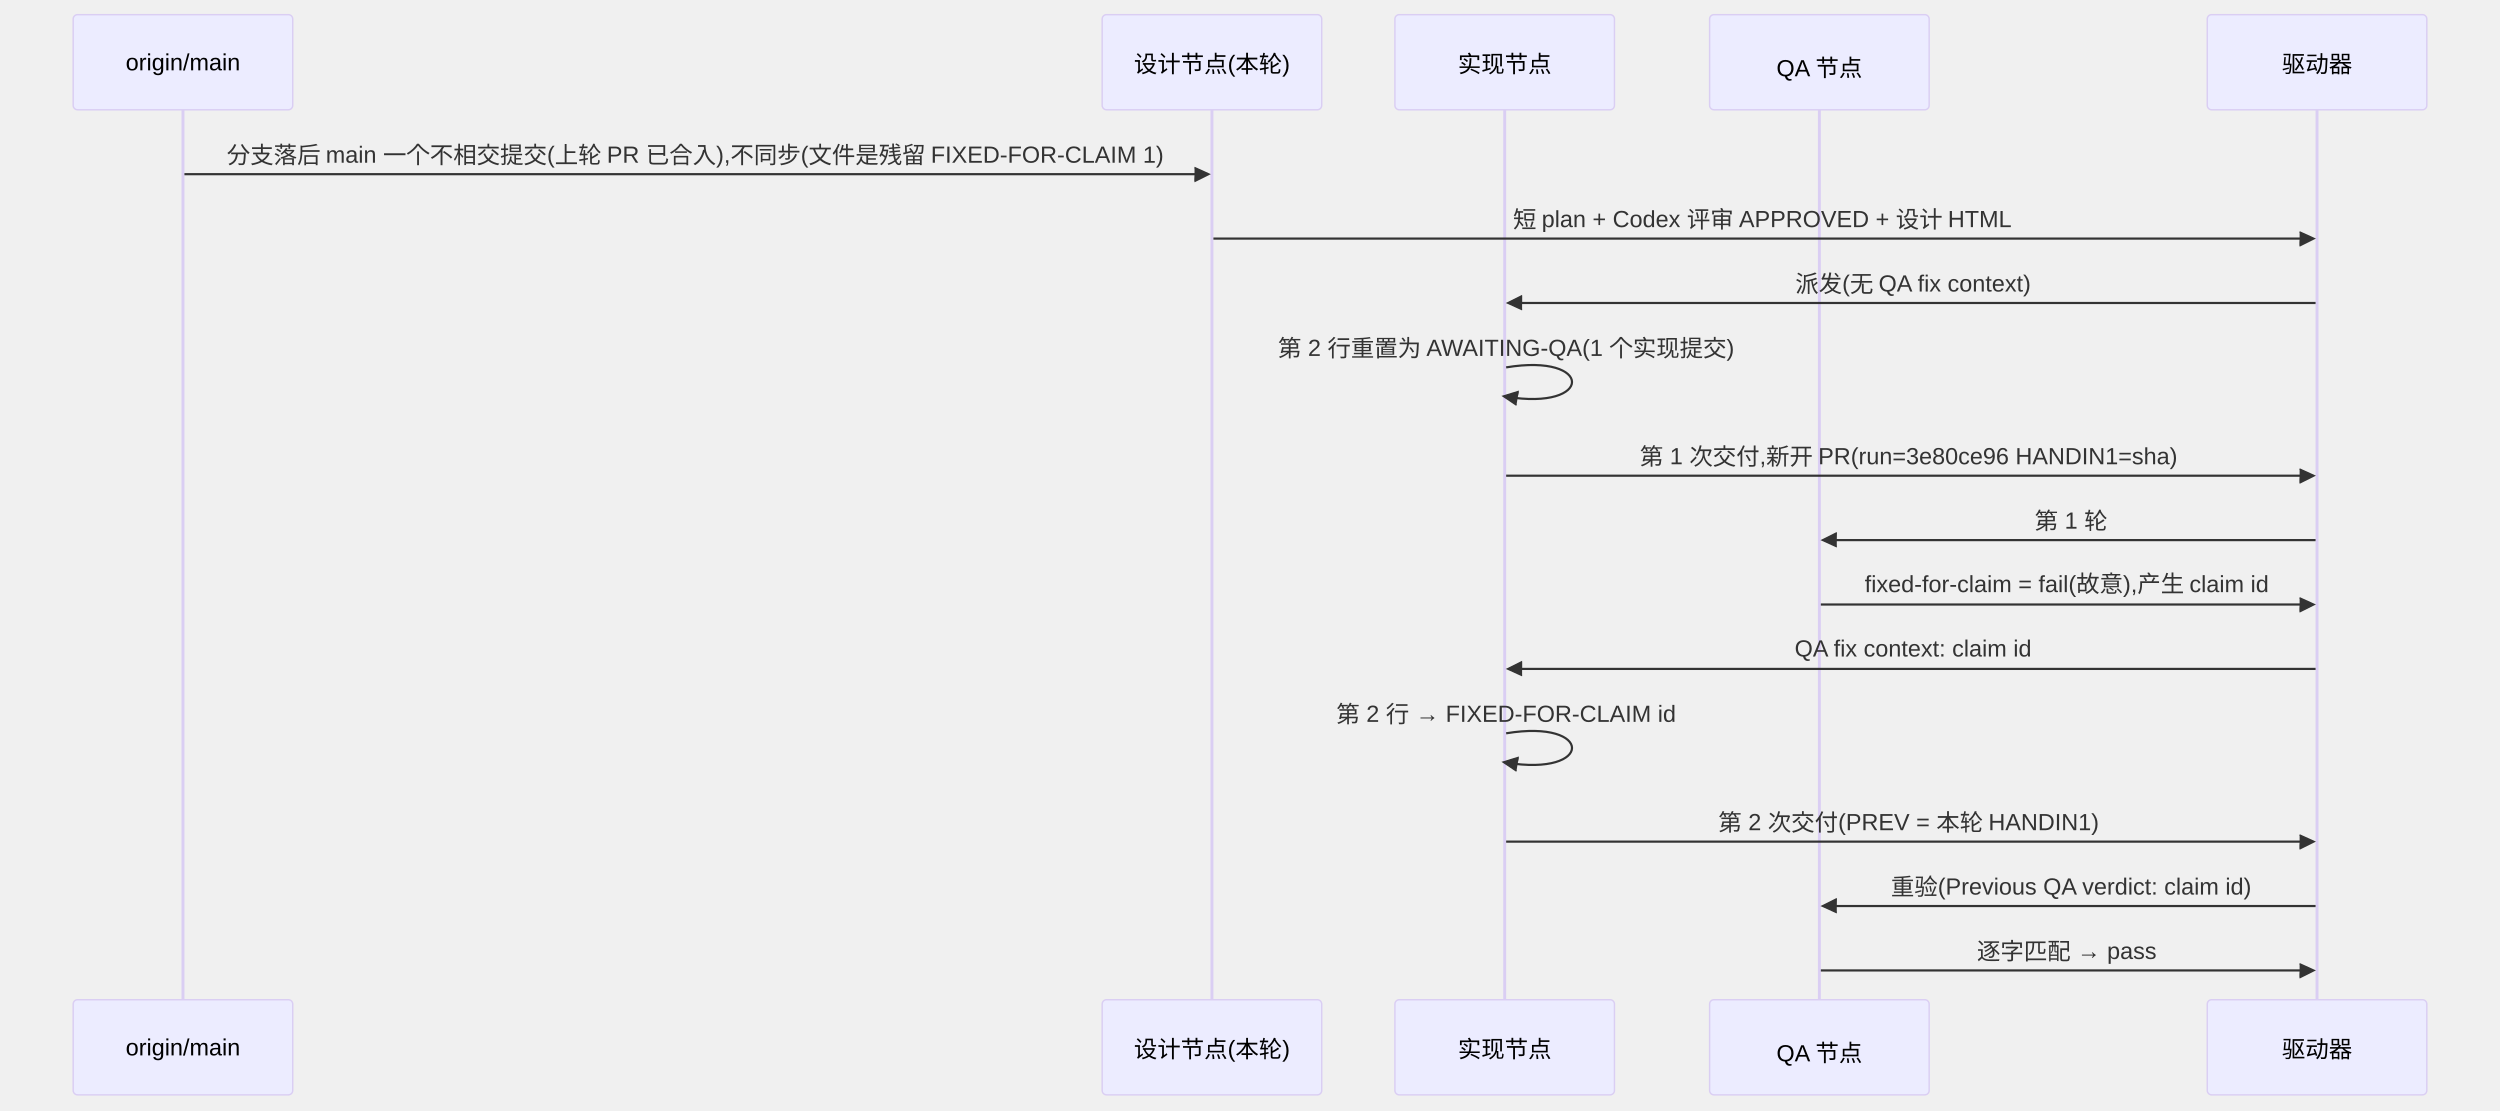
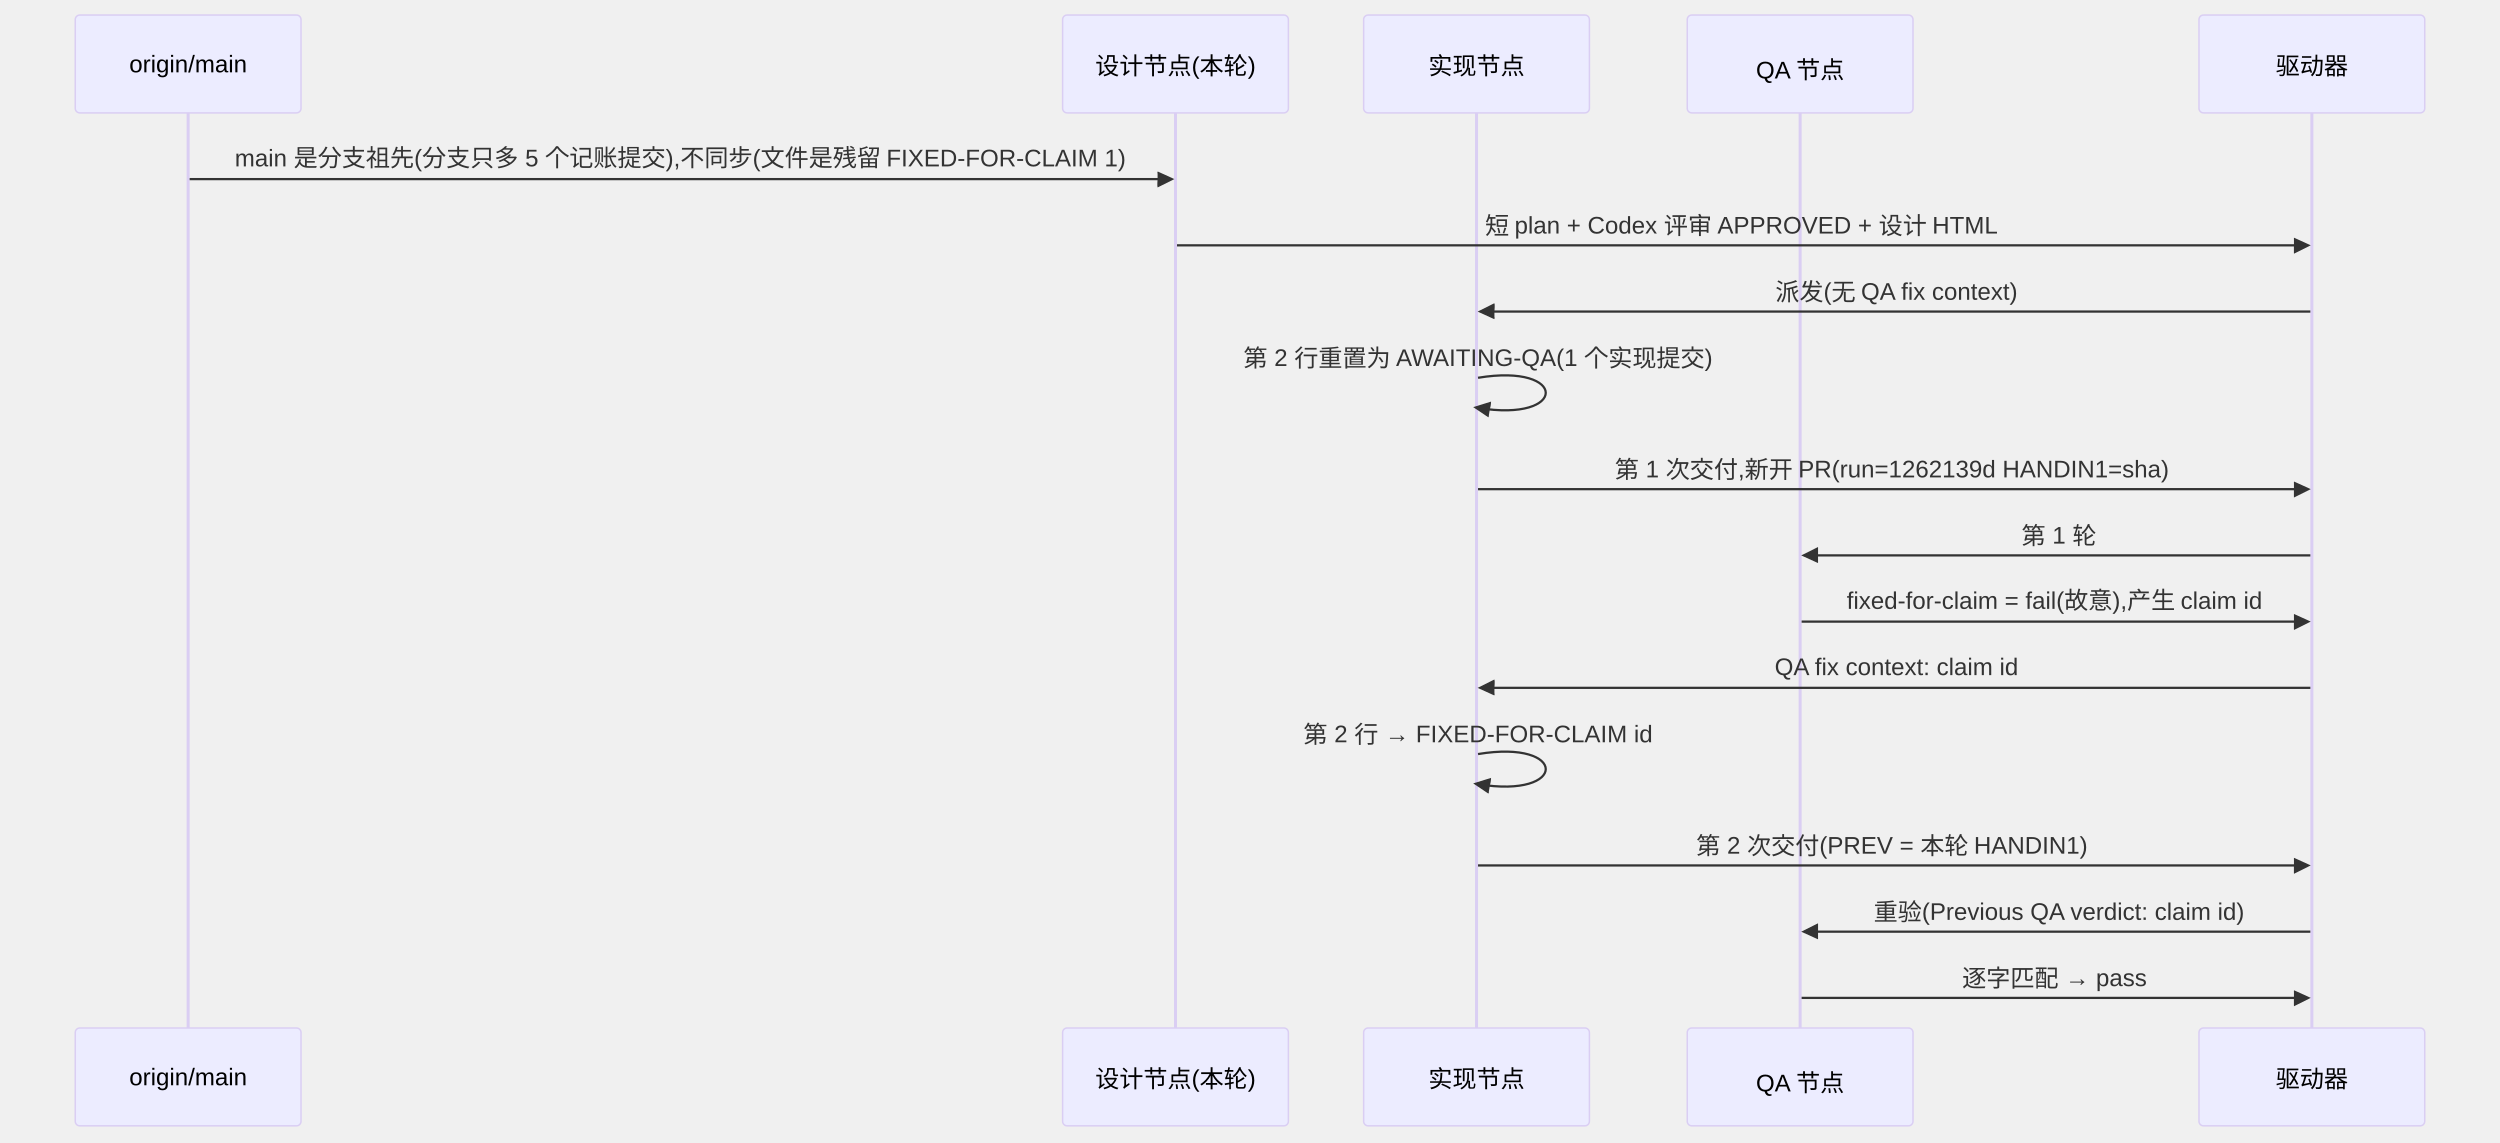
- <svg xmlns="http://www.w3.org/2000/svg" id="FLY-3150-d1" width="100%" style="max-width: 1708px; background-color: white;" viewBox="-50 -10 1708 759" role="graphics-document document" aria-roledescription="sequence">
+ <svg xmlns="http://www.w3.org/2000/svg" id="FLY-3150-d1" width="100%" style="max-width: 1661px; background-color: white;" viewBox="-50 -10 1661 759" role="graphics-document document" aria-roledescription="sequence">
  <g>
-     <rect x="1458" y="673" fill="#eaeaea" stroke="#666" width="150" height="65" name="D" rx="3" ry="3" class="actor actor-bottom" />
-     <text x="1533" y="705.5" dominant-baseline="central" alignment-baseline="central" class="actor actor-box" style="text-anchor: middle; font-size: 16px; font-weight: 400;">
-       <tspan x="1533" dy="0">驱动器</tspan>
+     <rect x="1411" y="673" fill="#eaeaea" stroke="#666" width="150" height="65" name="D" rx="3" ry="3" class="actor actor-bottom" />
+     <text x="1486" y="705.5" dominant-baseline="central" alignment-baseline="central" class="actor actor-box" style="text-anchor: middle; font-size: 16px; font-weight: 400;">
+       <tspan x="1486" dy="0">驱动器</tspan>
    </text>
  </g>
  <g>
-     <rect x="1118" y="673" fill="#eaeaea" stroke="#666" width="150" height="65" name="Q" rx="3" ry="3" class="actor actor-bottom" />
-     <text x="1193" y="705.5" dominant-baseline="central" alignment-baseline="central" class="actor actor-box" style="text-anchor: middle; font-size: 16px; font-weight: 400;">
-       <tspan x="1193" dy="0">QA 节点</tspan>
+     <rect x="1071" y="673" fill="#eaeaea" stroke="#666" width="150" height="65" name="Q" rx="3" ry="3" class="actor actor-bottom" />
+     <text x="1146" y="705.5" dominant-baseline="central" alignment-baseline="central" class="actor actor-box" style="text-anchor: middle; font-size: 16px; font-weight: 400;">
+       <tspan x="1146" dy="0">QA 节点</tspan>
    </text>
  </g>
  <g>
-     <rect x="903" y="673" fill="#eaeaea" stroke="#666" width="150" height="65" name="I" rx="3" ry="3" class="actor actor-bottom" />
-     <text x="978" y="705.5" dominant-baseline="central" alignment-baseline="central" class="actor actor-box" style="text-anchor: middle; font-size: 16px; font-weight: 400;">
-       <tspan x="978" dy="0">实现节点</tspan>
+     <rect x="856" y="673" fill="#eaeaea" stroke="#666" width="150" height="65" name="I" rx="3" ry="3" class="actor actor-bottom" />
+     <text x="931" y="705.5" dominant-baseline="central" alignment-baseline="central" class="actor actor-box" style="text-anchor: middle; font-size: 16px; font-weight: 400;">
+       <tspan x="931" dy="0">实现节点</tspan>
    </text>
  </g>
  <g>
-     <rect x="703" y="673" fill="#eaeaea" stroke="#666" width="150" height="65" name="S" rx="3" ry="3" class="actor actor-bottom" />
-     <text x="778" y="705.5" dominant-baseline="central" alignment-baseline="central" class="actor actor-box" style="text-anchor: middle; font-size: 16px; font-weight: 400;">
-       <tspan x="778" dy="0">设计节点(本轮)</tspan>
+     <rect x="656" y="673" fill="#eaeaea" stroke="#666" width="150" height="65" name="S" rx="3" ry="3" class="actor actor-bottom" />
+     <text x="731" y="705.5" dominant-baseline="central" alignment-baseline="central" class="actor actor-box" style="text-anchor: middle; font-size: 16px; font-weight: 400;">
+       <tspan x="731" dy="0">设计节点(本轮)</tspan>
    </text>
  </g>
  <g>
    <rect x="0" y="673" fill="#eaeaea" stroke="#666" width="150" height="65" name="M" rx="3" ry="3" class="actor actor-bottom" />
    <text x="75" y="705.5" dominant-baseline="central" alignment-baseline="central" class="actor actor-box" style="text-anchor: middle; font-size: 16px; font-weight: 400;">
      <tspan x="75" dy="0">origin/main</tspan>
    </text>
  </g>
  <g>
-     <line id="actor4" x1="1533" y1="65" x2="1533" y2="673" class="actor-line 200" stroke-width="0.5px" stroke="#999" name="D" />
+     <line id="actor4" x1="1486" y1="65" x2="1486" y2="673" class="actor-line 200" stroke-width="0.5px" stroke="#999" name="D" />
    <g id="root-4">
-       <rect x="1458" y="0" fill="#eaeaea" stroke="#666" width="150" height="65" name="D" rx="3" ry="3" class="actor actor-top" />
-       <text x="1533" y="32.5" dominant-baseline="central" alignment-baseline="central" class="actor actor-box" style="text-anchor: middle; font-size: 16px; font-weight: 400;">
-         <tspan x="1533" dy="0">驱动器</tspan>
+       <rect x="1411" y="0" fill="#eaeaea" stroke="#666" width="150" height="65" name="D" rx="3" ry="3" class="actor actor-top" />
+       <text x="1486" y="32.5" dominant-baseline="central" alignment-baseline="central" class="actor actor-box" style="text-anchor: middle; font-size: 16px; font-weight: 400;">
+         <tspan x="1486" dy="0">驱动器</tspan>
      </text>
    </g>
  </g>
  <g>
-     <line id="actor3" x1="1193" y1="65" x2="1193" y2="673" class="actor-line 200" stroke-width="0.5px" stroke="#999" name="Q" />
+     <line id="actor3" x1="1146" y1="65" x2="1146" y2="673" class="actor-line 200" stroke-width="0.5px" stroke="#999" name="Q" />
    <g id="root-3">
-       <rect x="1118" y="0" fill="#eaeaea" stroke="#666" width="150" height="65" name="Q" rx="3" ry="3" class="actor actor-top" />
-       <text x="1193" y="32.5" dominant-baseline="central" alignment-baseline="central" class="actor actor-box" style="text-anchor: middle; font-size: 16px; font-weight: 400;">
-         <tspan x="1193" dy="0">QA 节点</tspan>
+       <rect x="1071" y="0" fill="#eaeaea" stroke="#666" width="150" height="65" name="Q" rx="3" ry="3" class="actor actor-top" />
+       <text x="1146" y="32.5" dominant-baseline="central" alignment-baseline="central" class="actor actor-box" style="text-anchor: middle; font-size: 16px; font-weight: 400;">
+         <tspan x="1146" dy="0">QA 节点</tspan>
      </text>
    </g>
  </g>
  <g>
-     <line id="actor2" x1="978" y1="65" x2="978" y2="673" class="actor-line 200" stroke-width="0.5px" stroke="#999" name="I" />
+     <line id="actor2" x1="931" y1="65" x2="931" y2="673" class="actor-line 200" stroke-width="0.5px" stroke="#999" name="I" />
    <g id="root-2">
-       <rect x="903" y="0" fill="#eaeaea" stroke="#666" width="150" height="65" name="I" rx="3" ry="3" class="actor actor-top" />
-       <text x="978" y="32.5" dominant-baseline="central" alignment-baseline="central" class="actor actor-box" style="text-anchor: middle; font-size: 16px; font-weight: 400;">
-         <tspan x="978" dy="0">实现节点</tspan>
+       <rect x="856" y="0" fill="#eaeaea" stroke="#666" width="150" height="65" name="I" rx="3" ry="3" class="actor actor-top" />
+       <text x="931" y="32.5" dominant-baseline="central" alignment-baseline="central" class="actor actor-box" style="text-anchor: middle; font-size: 16px; font-weight: 400;">
+         <tspan x="931" dy="0">实现节点</tspan>
      </text>
    </g>
  </g>
  <g>
-     <line id="actor1" x1="778" y1="65" x2="778" y2="673" class="actor-line 200" stroke-width="0.5px" stroke="#999" name="S" />
+     <line id="actor1" x1="731" y1="65" x2="731" y2="673" class="actor-line 200" stroke-width="0.5px" stroke="#999" name="S" />
    <g id="root-1">
-       <rect x="703" y="0" fill="#eaeaea" stroke="#666" width="150" height="65" name="S" rx="3" ry="3" class="actor actor-top" />
-       <text x="778" y="32.5" dominant-baseline="central" alignment-baseline="central" class="actor actor-box" style="text-anchor: middle; font-size: 16px; font-weight: 400;">
-         <tspan x="778" dy="0">设计节点(本轮)</tspan>
+       <rect x="656" y="0" fill="#eaeaea" stroke="#666" width="150" height="65" name="S" rx="3" ry="3" class="actor actor-top" />
+       <text x="731" y="32.5" dominant-baseline="central" alignment-baseline="central" class="actor actor-box" style="text-anchor: middle; font-size: 16px; font-weight: 400;">
+         <tspan x="731" dy="0">设计节点(本轮)</tspan>
      </text>
    </g>
  </g>
  <g>
    <line id="actor0" x1="75" y1="65" x2="75" y2="673" class="actor-line 200" stroke-width="0.5px" stroke="#999" name="M" />
    <g id="root-0">
      <rect x="0" y="0" fill="#eaeaea" stroke="#666" width="150" height="65" name="M" rx="3" ry="3" class="actor actor-top" />
      <text x="75" y="32.5" dominant-baseline="central" alignment-baseline="central" class="actor actor-box" style="text-anchor: middle; font-size: 16px; font-weight: 400;">
        <tspan x="75" dy="0">origin/main</tspan>
      </text>
    </g>
  </g>
  <style>#FLY-3150-d1{font-family:"trebuchet ms",verdana,arial,sans-serif;font-size:16px;fill:#333;}@keyframes edge-animation-frame{from{stroke-dashoffset:0;}}@keyframes dash{to{stroke-dashoffset:0;}}#FLY-3150-d1 .edge-animation-slow{stroke-dasharray:9,5!important;stroke-dashoffset:900;animation:dash 50s linear infinite;stroke-linecap:round;}#FLY-3150-d1 .edge-animation-fast{stroke-dasharray:9,5!important;stroke-dashoffset:900;animation:dash 20s linear infinite;stroke-linecap:round;}#FLY-3150-d1 .error-icon{fill:#552222;}#FLY-3150-d1 .error-text{fill:#552222;stroke:#552222;}#FLY-3150-d1 .edge-thickness-normal{stroke-width:1px;}#FLY-3150-d1 .edge-thickness-thick{stroke-width:3.5px;}#FLY-3150-d1 .edge-pattern-solid{stroke-dasharray:0;}#FLY-3150-d1 .edge-thickness-invisible{stroke-width:0;fill:none;}#FLY-3150-d1 .edge-pattern-dashed{stroke-dasharray:3;}#FLY-3150-d1 .edge-pattern-dotted{stroke-dasharray:2;}#FLY-3150-d1 .marker{fill:#333333;stroke:#333333;}#FLY-3150-d1 .marker.cross{stroke:#333333;}#FLY-3150-d1 svg{font-family:"trebuchet ms",verdana,arial,sans-serif;font-size:16px;}#FLY-3150-d1 p{margin:0;}#FLY-3150-d1 .actor{stroke:hsl(259.626, 59.777%, 87.902%);fill:#ECECFF;}#FLY-3150-d1 text.actor&gt;tspan{fill:black;stroke:none;}#FLY-3150-d1 .actor-line{stroke:hsl(259.626, 59.777%, 87.902%);}#FLY-3150-d1 .innerArc{stroke-width:1.5;stroke-dasharray:none;}#FLY-3150-d1 .messageLine0{stroke-width:1.5;stroke-dasharray:none;stroke:#333;}#FLY-3150-d1 .messageLine1{stroke-width:1.5;stroke-dasharray:2,2;stroke:#333;}#FLY-3150-d1 #arrowhead path{fill:#333;stroke:#333;}#FLY-3150-d1 .sequenceNumber{fill:white;}#FLY-3150-d1 #sequencenumber{fill:#333;}#FLY-3150-d1 #crosshead path{fill:#333;stroke:#333;}#FLY-3150-d1 .messageText{fill:#333;stroke:none;}#FLY-3150-d1 .labelBox{stroke:hsl(259.626, 59.777%, 87.902%);fill:#ECECFF;}#FLY-3150-d1 .labelText,#FLY-3150-d1 .labelText&gt;tspan{fill:black;stroke:none;}#FLY-3150-d1 .loopText,#FLY-3150-d1 .loopText&gt;tspan{fill:black;stroke:none;}#FLY-3150-d1 .loopLine{stroke-width:2px;stroke-dasharray:2,2;stroke:hsl(259.626, 59.777%, 87.902%);fill:hsl(259.626, 59.777%, 87.902%);}#FLY-3150-d1 .note{stroke:#aaaa33;fill:#fff5ad;}#FLY-3150-d1 .noteText,#FLY-3150-d1 .noteText&gt;tspan{fill:black;stroke:none;}#FLY-3150-d1 .activation0{fill:#f4f4f4;stroke:#666;}#FLY-3150-d1 .activation1{fill:#f4f4f4;stroke:#666;}#FLY-3150-d1 .activation2{fill:#f4f4f4;stroke:#666;}#FLY-3150-d1 .actorPopupMenu{position:absolute;}#FLY-3150-d1 .actorPopupMenuPanel{position:absolute;fill:#ECECFF;box-shadow:0px 8px 16px 0px rgba(0,0,0,0.2);filter:drop-shadow(3px 5px 2px rgb(0 0 0 / 0.4));}#FLY-3150-d1 .actor-man line{stroke:hsl(259.626, 59.777%, 87.902%);fill:#ECECFF;}#FLY-3150-d1 .actor-man circle,#FLY-3150-d1 line{stroke:hsl(259.626, 59.777%, 87.902%);fill:#ECECFF;stroke-width:2px;}#FLY-3150-d1 :root{--mermaid-font-family:"trebuchet ms",verdana,arial,sans-serif;}</style>
  <g />
  <defs>
    <symbol id="computer" width="24" height="24">
      <path transform="scale(.5)" d="M2 2v13h20v-13h-20zm18 11h-16v-9h16v9zm-10.228 6l.466-1h3.524l.467 1h-4.457zm14.228 3h-24l2-6h2.104l-1.33 4h18.45l-1.297-4h2.073l2 6zm-5-10h-14v-7h14v7z" />
    </symbol>
  </defs>
  <defs>
    <symbol id="database" fill-rule="evenodd" clip-rule="evenodd">
      <path transform="scale(.5)" d="M12.258.001l.256.004.255.005.253.008.251.01.249.012.247.015.246.016.242.019.241.02.239.023.236.024.233.027.231.028.229.031.225.032.223.034.22.036.217.038.214.04.211.041.208.043.205.045.201.046.198.048.194.05.191.051.187.053.183.054.18.056.175.057.172.059.168.06.163.061.16.063.155.064.15.066.074.033.073.033.071.034.07.034.069.035.068.035.067.035.066.035.064.036.064.036.062.036.06.036.06.037.058.037.058.037.055.038.055.038.053.038.052.038.051.039.05.039.048.039.047.039.045.04.044.04.043.04.041.04.04.041.039.041.037.041.036.041.034.041.033.042.032.042.03.042.029.042.027.042.026.043.024.043.023.043.021.043.02.043.018.044.017.043.015.044.013.044.012.044.011.045.009.044.007.045.006.045.004.045.002.045.001.045v17l-.001.045-.002.045-.004.045-.006.045-.007.045-.009.044-.011.045-.012.044-.013.044-.015.044-.017.043-.018.044-.02.043-.021.043-.023.043-.024.043-.026.043-.027.042-.029.042-.03.042-.032.042-.033.042-.034.041-.036.041-.037.041-.039.041-.04.041-.041.04-.043.04-.044.04-.045.04-.047.039-.048.039-.05.039-.051.039-.052.038-.053.038-.055.038-.055.038-.058.037-.058.037-.06.037-.06.036-.062.036-.064.036-.064.036-.066.035-.067.035-.068.035-.069.035-.07.034-.071.034-.073.033-.074.033-.15.066-.155.064-.16.063-.163.061-.168.06-.172.059-.175.057-.18.056-.183.054-.187.053-.191.051-.194.05-.198.048-.201.046-.205.045-.208.043-.211.041-.214.04-.217.038-.22.036-.223.034-.225.032-.229.031-.231.028-.233.027-.236.024-.239.023-.241.02-.242.019-.246.016-.247.015-.249.012-.251.01-.253.008-.255.005-.256.004-.258.001-.258-.001-.256-.004-.255-.005-.253-.008-.251-.01-.249-.012-.247-.015-.245-.016-.243-.019-.241-.02-.238-.023-.236-.024-.234-.027-.231-.028-.228-.031-.226-.032-.223-.034-.22-.036-.217-.038-.214-.04-.211-.041-.208-.043-.204-.045-.201-.046-.198-.048-.195-.05-.19-.051-.187-.053-.184-.054-.179-.056-.176-.057-.172-.059-.167-.06-.164-.061-.159-.063-.155-.064-.151-.066-.074-.033-.072-.033-.072-.034-.07-.034-.069-.035-.068-.035-.067-.035-.066-.035-.064-.036-.063-.036-.062-.036-.061-.036-.06-.037-.058-.037-.057-.037-.056-.038-.055-.038-.053-.038-.052-.038-.051-.039-.049-.039-.049-.039-.046-.039-.046-.04-.044-.04-.043-.04-.041-.04-.04-.041-.039-.041-.037-.041-.036-.041-.034-.041-.033-.042-.032-.042-.03-.042-.029-.042-.027-.042-.026-.043-.024-.043-.023-.043-.021-.043-.02-.043-.018-.044-.017-.043-.015-.044-.013-.044-.012-.044-.011-.045-.009-.044-.007-.045-.006-.045-.004-.045-.002-.045-.001-.045v-17l.001-.045.002-.045.004-.045.006-.045.007-.045.009-.044.011-.045.012-.044.013-.044.015-.044.017-.043.018-.044.02-.043.021-.043.023-.043.024-.043.026-.043.027-.042.029-.042.03-.042.032-.042.033-.042.034-.041.036-.041.037-.041.039-.041.04-.041.041-.04.043-.04.044-.04.046-.04.046-.039.049-.039.049-.039.051-.039.052-.038.053-.038.055-.038.056-.038.057-.037.058-.037.06-.037.061-.036.062-.036.063-.036.064-.036.066-.035.067-.035.068-.035.069-.035.07-.034.072-.034.072-.033.074-.033.151-.066.155-.064.159-.063.164-.061.167-.06.172-.059.176-.057.179-.056.184-.054.187-.053.19-.051.195-.05.198-.048.201-.046.204-.045.208-.043.211-.041.214-.04.217-.038.22-.036.223-.034.226-.032.228-.031.231-.028.234-.027.236-.024.238-.023.241-.02.243-.019.245-.016.247-.015.249-.012.251-.01.253-.008.255-.005.256-.004.258-.001.258.001zm-9.258 20.499v.01l.001.021.003.021.004.022.005.021.006.022.007.022.009.023.01.022.011.023.012.023.013.023.015.023.016.024.017.023.018.024.019.024.021.024.022.025.023.024.024.025.052.049.056.05.061.051.066.051.07.051.075.051.079.052.084.052.088.052.092.052.097.052.102.051.105.052.11.052.114.051.119.051.123.051.127.05.131.05.135.05.139.048.144.049.147.047.152.047.155.047.16.045.163.045.167.043.171.043.176.041.178.041.183.039.187.039.19.037.194.035.197.035.202.033.204.031.209.03.212.029.216.027.219.025.222.024.226.021.23.02.233.018.236.016.24.015.243.012.246.01.249.008.253.005.256.004.259.001.26-.001.257-.004.254-.005.25-.008.247-.011.244-.012.241-.014.237-.016.233-.018.231-.021.226-.021.224-.024.22-.026.216-.027.212-.028.21-.031.205-.031.202-.034.198-.034.194-.036.191-.037.187-.039.183-.04.179-.04.175-.042.172-.043.168-.044.163-.045.16-.046.155-.046.152-.047.148-.048.143-.049.139-.049.136-.05.131-.05.126-.05.123-.051.118-.052.114-.051.11-.052.106-.052.101-.052.096-.052.092-.052.088-.053.083-.051.079-.052.074-.052.07-.051.065-.051.06-.051.056-.05.051-.05.023-.024.023-.025.021-.024.02-.024.019-.024.018-.024.017-.024.015-.023.014-.024.013-.023.012-.023.01-.023.01-.022.008-.022.006-.022.006-.022.004-.022.004-.021.001-.021.001-.021v-4.127l-.077.055-.08.053-.083.054-.085.053-.087.052-.09.052-.093.051-.095.05-.097.05-.1.049-.102.049-.105.048-.106.047-.109.047-.111.046-.114.045-.115.045-.118.044-.12.043-.122.042-.124.042-.126.041-.128.04-.13.04-.132.038-.134.038-.135.037-.138.037-.139.035-.142.035-.143.034-.144.033-.147.032-.148.031-.15.03-.151.03-.153.029-.154.027-.156.027-.158.026-.159.025-.161.024-.162.023-.163.022-.165.021-.166.02-.167.019-.169.018-.169.017-.171.016-.173.015-.173.014-.175.013-.175.012-.177.011-.178.01-.179.008-.179.008-.181.006-.182.005-.182.004-.184.003-.184.002h-.37l-.184-.002-.184-.003-.182-.004-.182-.005-.181-.006-.179-.008-.179-.008-.178-.01-.176-.011-.176-.012-.175-.013-.173-.014-.172-.015-.171-.016-.17-.017-.169-.018-.167-.019-.166-.02-.165-.021-.163-.022-.162-.023-.161-.024-.159-.025-.157-.026-.156-.027-.155-.027-.153-.029-.151-.03-.15-.03-.148-.031-.146-.032-.145-.033-.143-.034-.141-.035-.14-.035-.137-.037-.136-.037-.134-.038-.132-.038-.13-.04-.128-.04-.126-.041-.124-.042-.122-.042-.12-.044-.117-.043-.116-.045-.113-.045-.112-.046-.109-.047-.106-.047-.105-.048-.102-.049-.1-.049-.097-.05-.095-.05-.093-.052-.09-.051-.087-.052-.085-.053-.083-.054-.08-.054-.077-.054v4.127zm0-5.654v.011l.001.021.003.021.004.021.005.022.006.022.007.022.009.022.01.022.011.023.012.023.013.023.015.024.016.023.017.024.018.024.019.024.021.024.022.024.023.025.024.024.052.05.056.05.061.05.066.051.07.051.075.052.079.051.084.052.088.052.092.052.097.052.102.052.105.052.11.051.114.051.119.052.123.05.127.051.131.05.135.049.139.049.144.048.147.048.152.047.155.046.16.045.163.045.167.044.171.042.176.042.178.04.183.04.187.038.19.037.194.036.197.034.202.033.204.032.209.03.212.028.216.027.219.025.222.024.226.022.23.02.233.018.236.016.24.014.243.012.246.01.249.008.253.006.256.003.259.001.26-.001.257-.003.254-.006.25-.008.247-.01.244-.012.241-.015.237-.016.233-.018.231-.02.226-.022.224-.024.22-.025.216-.027.212-.029.21-.03.205-.032.202-.033.198-.035.194-.036.191-.037.187-.039.183-.039.179-.041.175-.042.172-.043.168-.044.163-.045.16-.045.155-.047.152-.047.148-.048.143-.048.139-.05.136-.049.131-.05.126-.051.123-.051.118-.051.114-.052.11-.052.106-.052.101-.052.096-.052.092-.052.088-.052.083-.052.079-.052.074-.051.07-.052.065-.051.06-.05.056-.051.051-.049.023-.025.023-.024.021-.025.02-.024.019-.024.018-.024.017-.024.015-.023.014-.023.013-.024.012-.022.01-.023.01-.023.008-.022.006-.022.006-.022.004-.021.004-.022.001-.021.001-.021v-4.139l-.077.054-.08.054-.083.054-.085.052-.087.053-.09.051-.093.051-.095.051-.097.05-.1.049-.102.049-.105.048-.106.047-.109.047-.111.046-.114.045-.115.044-.118.044-.12.044-.122.042-.124.042-.126.041-.128.04-.13.039-.132.039-.134.038-.135.037-.138.036-.139.036-.142.035-.143.033-.144.033-.147.033-.148.031-.15.03-.151.03-.153.028-.154.028-.156.027-.158.026-.159.025-.161.024-.162.023-.163.022-.165.021-.166.02-.167.019-.169.018-.169.017-.171.016-.173.015-.173.014-.175.013-.175.012-.177.011-.178.009-.179.009-.179.007-.181.007-.182.005-.182.004-.184.003-.184.002h-.37l-.184-.002-.184-.003-.182-.004-.182-.005-.181-.007-.179-.007-.179-.009-.178-.009-.176-.011-.176-.012-.175-.013-.173-.014-.172-.015-.171-.016-.17-.017-.169-.018-.167-.019-.166-.02-.165-.021-.163-.022-.162-.023-.161-.024-.159-.025-.157-.026-.156-.027-.155-.028-.153-.028-.151-.03-.15-.03-.148-.031-.146-.033-.145-.033-.143-.033-.141-.035-.14-.036-.137-.036-.136-.037-.134-.038-.132-.039-.13-.039-.128-.04-.126-.041-.124-.042-.122-.043-.12-.043-.117-.044-.116-.044-.113-.046-.112-.046-.109-.046-.106-.047-.105-.048-.102-.049-.1-.049-.097-.05-.095-.051-.093-.051-.09-.051-.087-.053-.085-.052-.083-.054-.08-.054-.077-.054v4.139zm0-5.666v.011l.001.02.003.022.004.021.005.022.006.021.007.022.009.023.01.022.011.023.012.023.013.023.015.023.016.024.017.024.018.023.019.024.021.025.022.024.023.024.024.025.052.05.056.05.061.05.066.051.07.051.075.052.079.051.084.052.088.052.092.052.097.052.102.052.105.051.11.052.114.051.119.051.123.051.127.05.131.05.135.05.139.049.144.048.147.048.152.047.155.046.16.045.163.045.167.043.171.043.176.042.178.04.183.04.187.038.19.037.194.036.197.034.202.033.204.032.209.03.212.028.216.027.219.025.222.024.226.021.23.02.233.018.236.017.24.014.243.012.246.01.249.008.253.006.256.003.259.001.26-.001.257-.003.254-.006.25-.008.247-.01.244-.013.241-.014.237-.016.233-.018.231-.02.226-.022.224-.024.22-.025.216-.027.212-.029.21-.03.205-.032.202-.033.198-.035.194-.036.191-.037.187-.039.183-.039.179-.041.175-.042.172-.043.168-.044.163-.045.16-.045.155-.047.152-.047.148-.048.143-.049.139-.049.136-.049.131-.051.126-.05.123-.051.118-.052.114-.051.11-.052.106-.052.101-.052.096-.052.092-.052.088-.052.083-.052.079-.052.074-.052.07-.051.065-.051.06-.051.056-.05.051-.049.023-.025.023-.025.021-.024.02-.024.019-.024.018-.024.017-.024.015-.023.014-.024.013-.023.012-.023.01-.022.01-.023.008-.022.006-.022.006-.022.004-.022.004-.021.001-.021.001-.021v-4.153l-.077.054-.08.054-.083.053-.085.053-.087.053-.09.051-.093.051-.095.051-.097.05-.1.049-.102.048-.105.048-.106.048-.109.046-.111.046-.114.046-.115.044-.118.044-.12.043-.122.043-.124.042-.126.041-.128.04-.13.039-.132.039-.134.038-.135.037-.138.036-.139.036-.142.034-.143.034-.144.033-.147.032-.148.032-.15.03-.151.03-.153.028-.154.028-.156.027-.158.026-.159.024-.161.024-.162.023-.163.023-.165.021-.166.02-.167.019-.169.018-.169.017-.171.016-.173.015-.173.014-.175.013-.175.012-.177.01-.178.01-.179.009-.179.007-.181.006-.182.006-.182.004-.184.003-.184.001-.185.001-.185-.001-.184-.001-.184-.003-.182-.004-.182-.006-.181-.006-.179-.007-.179-.009-.178-.01-.176-.01-.176-.012-.175-.013-.173-.014-.172-.015-.171-.016-.17-.017-.169-.018-.167-.019-.166-.02-.165-.021-.163-.023-.162-.023-.161-.024-.159-.024-.157-.026-.156-.027-.155-.028-.153-.028-.151-.03-.15-.03-.148-.032-.146-.032-.145-.033-.143-.034-.141-.034-.14-.036-.137-.036-.136-.037-.134-.038-.132-.039-.13-.039-.128-.041-.126-.041-.124-.041-.122-.043-.12-.043-.117-.044-.116-.044-.113-.046-.112-.046-.109-.046-.106-.048-.105-.048-.102-.048-.1-.05-.097-.049-.095-.051-.093-.051-.09-.052-.087-.052-.085-.053-.083-.053-.08-.054-.077-.054v4.153zm8.74-8.179l-.257.004-.254.005-.25.008-.247.011-.244.012-.241.014-.237.016-.233.018-.231.021-.226.022-.224.023-.22.026-.216.027-.212.028-.21.031-.205.032-.202.033-.198.034-.194.036-.191.038-.187.038-.183.04-.179.041-.175.042-.172.043-.168.043-.163.045-.16.046-.155.046-.152.048-.148.048-.143.048-.139.049-.136.05-.131.05-.126.051-.123.051-.118.051-.114.052-.11.052-.106.052-.101.052-.096.052-.092.052-.088.052-.083.052-.079.052-.074.051-.07.052-.065.051-.06.05-.056.05-.051.05-.023.025-.023.024-.021.024-.02.025-.019.024-.018.024-.017.023-.015.024-.014.023-.013.023-.012.023-.01.023-.01.022-.008.022-.006.023-.006.021-.004.022-.004.021-.001.021-.001.021.001.021.001.021.004.021.004.022.006.021.006.023.008.022.01.022.01.023.012.023.013.023.014.023.015.024.017.023.018.024.019.024.02.025.021.024.023.024.023.025.051.05.056.05.06.05.065.051.07.052.074.051.079.052.083.052.088.052.092.052.096.052.101.052.106.052.11.052.114.052.118.051.123.051.126.051.131.05.136.05.139.049.143.048.148.048.152.048.155.046.16.046.163.045.168.043.172.043.175.042.179.041.183.04.187.038.191.038.194.036.198.034.202.033.205.032.21.031.212.028.216.027.22.026.224.023.226.022.231.021.233.018.237.016.241.014.244.012.247.011.25.008.254.005.257.004.26.001.26-.001.257-.004.254-.005.25-.008.247-.011.244-.012.241-.014.237-.016.233-.018.231-.021.226-.022.224-.023.22-.026.216-.027.212-.028.21-.031.205-.032.202-.033.198-.034.194-.036.191-.038.187-.038.183-.04.179-.041.175-.042.172-.043.168-.043.163-.045.16-.046.155-.046.152-.048.148-.048.143-.048.139-.049.136-.05.131-.05.126-.051.123-.051.118-.051.114-.052.11-.052.106-.052.101-.052.096-.052.092-.052.088-.052.083-.052.079-.052.074-.051.07-.052.065-.051.06-.05.056-.05.051-.05.023-.025.023-.024.021-.024.02-.025.019-.024.018-.024.017-.023.015-.024.014-.023.013-.023.012-.023.01-.023.01-.022.008-.022.006-.023.006-.021.004-.022.004-.021.001-.021.001-.021-.001-.021-.001-.021-.004-.021-.004-.022-.006-.021-.006-.023-.008-.022-.01-.022-.01-.023-.012-.023-.013-.023-.014-.023-.015-.024-.017-.023-.018-.024-.019-.024-.02-.025-.021-.024-.023-.024-.023-.025-.051-.05-.056-.05-.06-.05-.065-.051-.07-.052-.074-.051-.079-.052-.083-.052-.088-.052-.092-.052-.096-.052-.101-.052-.106-.052-.11-.052-.114-.052-.118-.051-.123-.051-.126-.051-.131-.05-.136-.05-.139-.049-.143-.048-.148-.048-.152-.048-.155-.046-.16-.046-.163-.045-.168-.043-.172-.043-.175-.042-.179-.041-.183-.04-.187-.038-.191-.038-.194-.036-.198-.034-.202-.033-.205-.032-.21-.031-.212-.028-.216-.027-.22-.026-.224-.023-.226-.022-.231-.021-.233-.018-.237-.016-.241-.014-.244-.012-.247-.011-.25-.008-.254-.005-.257-.004-.26-.001-.26.001z" />
    </symbol>
  </defs>
  <defs>
    <symbol id="clock" width="24" height="24">
      <path transform="scale(.5)" d="M12 2c5.514 0 10 4.486 10 10s-4.486 10-10 10-10-4.486-10-10 4.486-10 10-10zm0-2c-6.627 0-12 5.373-12 12s5.373 12 12 12 12-5.373 12-12-5.373-12-12-12zm5.848 12.459c.202.038.202.333.001.372-1.907.361-6.045 1.111-6.547 1.111-.719 0-1.301-.582-1.301-1.301 0-.512.77-5.447 1.125-7.445.034-.192.312-.181.343.014l.985 6.238 5.394 1.011z" />
    </symbol>
  </defs>
  <defs>
    <marker id="arrowhead" refX="7.9" refY="5" markerUnits="userSpaceOnUse" markerWidth="12" markerHeight="12" orient="auto-start-reverse">
      <path d="M -1 0 L 10 5 L 0 10 z" />
    </marker>
  </defs>
  <defs>
    <marker id="crosshead" markerWidth="15" markerHeight="8" orient="auto" refX="4" refY="4.5">
      <path fill="none" stroke="#000000" stroke-width="1pt" d="M 1,2 L 6,7 M 6,2 L 1,7" style="stroke-dasharray: 0, 0;" />
    </marker>
  </defs>
  <defs>
    <marker id="filled-head" refX="15.5" refY="7" markerWidth="20" markerHeight="28" orient="auto">
      <path d="M 18,7 L9,13 L14,7 L9,1 Z" />
    </marker>
  </defs>
  <defs>
    <marker id="sequencenumber" refX="15" refY="15" markerWidth="60" markerHeight="40" orient="auto">
      <circle cx="15" cy="15" r="6" />
    </marker>
  </defs>
-   <text x="425" y="80" text-anchor="middle" dominant-baseline="middle" alignment-baseline="middle" class="messageText" dy="1em" style="font-size: 16px; font-weight: 400;">分支落后 main 一个不相交提交(上轮 PR 已合入),不同步(文件是残留 FIXED-FOR-CLAIM 1)</text>
-   <line x1="76" y1="109" x2="774" y2="109" class="messageLine0" stroke-width="2" stroke="none" marker-end="url(#arrowhead)" style="fill: none;" />
-   <text x="1154" y="124" text-anchor="middle" dominant-baseline="middle" alignment-baseline="middle" class="messageText" dy="1em" style="font-size: 16px; font-weight: 400;">短 plan + Codex 评审 APPROVED + 设计 HTML</text>
-   <line x1="779" y1="153" x2="1529" y2="153" class="messageLine0" stroke-width="2" stroke="none" marker-end="url(#arrowhead)" style="fill: none;" />
-   <text x="1257" y="168" text-anchor="middle" dominant-baseline="middle" alignment-baseline="middle" class="messageText" dy="1em" style="font-size: 16px; font-weight: 400;">派发(无 QA fix context)</text>
-   <line x1="1532" y1="197" x2="982" y2="197" class="messageLine0" stroke-width="2" stroke="none" marker-end="url(#arrowhead)" style="fill: none;" />
-   <text x="979" y="212" text-anchor="middle" dominant-baseline="middle" alignment-baseline="middle" class="messageText" dy="1em" style="font-size: 16px; font-weight: 400;">第 2 行重置为 AWAITING-QA(1 个实现提交)</text>
-   <path d="M 979,241 C 1039,231 1039,271 979,261" class="messageLine0" stroke-width="2" stroke="none" marker-end="url(#arrowhead)" style="fill: none;" />
-   <text x="1254" y="286" text-anchor="middle" dominant-baseline="middle" alignment-baseline="middle" class="messageText" dy="1em" style="font-size: 16px; font-weight: 400;">第 1 次交付,新开 PR(run=3e80ce96 HANDIN1=sha)</text>
-   <line x1="979" y1="315" x2="1529" y2="315" class="messageLine0" stroke-width="2" stroke="none" marker-end="url(#arrowhead)" style="fill: none;" />
-   <text x="1365" y="330" text-anchor="middle" dominant-baseline="middle" alignment-baseline="middle" class="messageText" dy="1em" style="font-size: 16px; font-weight: 400;">第 1 轮</text>
-   <line x1="1532" y1="359" x2="1197" y2="359" class="messageLine0" stroke-width="2" stroke="none" marker-end="url(#arrowhead)" style="fill: none;" />
-   <text x="1362" y="374" text-anchor="middle" dominant-baseline="middle" alignment-baseline="middle" class="messageText" dy="1em" style="font-size: 16px; font-weight: 400;">fixed-for-claim = fail(故意),产生 claim id</text>
-   <line x1="1194" y1="403" x2="1529" y2="403" class="messageLine0" stroke-width="2" stroke="none" marker-end="url(#arrowhead)" style="fill: none;" />
-   <text x="1257" y="418" text-anchor="middle" dominant-baseline="middle" alignment-baseline="middle" class="messageText" dy="1em" style="font-size: 16px; font-weight: 400;">QA fix context: claim id</text>
-   <line x1="1532" y1="447" x2="982" y2="447" class="messageLine0" stroke-width="2" stroke="none" marker-end="url(#arrowhead)" style="fill: none;" />
-   <text x="979" y="462" text-anchor="middle" dominant-baseline="middle" alignment-baseline="middle" class="messageText" dy="1em" style="font-size: 16px; font-weight: 400;">第 2 行 → FIXED-FOR-CLAIM id</text>
-   <path d="M 979,491 C 1039,481 1039,521 979,511" class="messageLine0" stroke-width="2" stroke="none" marker-end="url(#arrowhead)" style="fill: none;" />
-   <text x="1254" y="536" text-anchor="middle" dominant-baseline="middle" alignment-baseline="middle" class="messageText" dy="1em" style="font-size: 16px; font-weight: 400;">第 2 次交付(PREV = 本轮 HANDIN1)</text>
-   <line x1="979" y1="565" x2="1529" y2="565" class="messageLine0" stroke-width="2" stroke="none" marker-end="url(#arrowhead)" style="fill: none;" />
-   <text x="1365" y="580" text-anchor="middle" dominant-baseline="middle" alignment-baseline="middle" class="messageText" dy="1em" style="font-size: 16px; font-weight: 400;">重验(Previous QA verdict: claim id)</text>
-   <line x1="1532" y1="609" x2="1197" y2="609" class="messageLine0" stroke-width="2" stroke="none" marker-end="url(#arrowhead)" style="fill: none;" />
-   <text x="1362" y="624" text-anchor="middle" dominant-baseline="middle" alignment-baseline="middle" class="messageText" dy="1em" style="font-size: 16px; font-weight: 400;">逐字匹配 → pass</text>
-   <line x1="1194" y1="653" x2="1529" y2="653" class="messageLine0" stroke-width="2" stroke="none" marker-end="url(#arrowhead)" style="fill: none;" />
+   <text x="402" y="80" text-anchor="middle" dominant-baseline="middle" alignment-baseline="middle" class="messageText" dy="1em" style="font-size: 16px; font-weight: 400;">main 是分支祖先(分支只多 5 个记账提交),不同步(文件是残留 FIXED-FOR-CLAIM 1)</text>
+   <line x1="76" y1="109" x2="727" y2="109" class="messageLine0" stroke-width="2" stroke="none" marker-end="url(#arrowhead)" style="fill: none;" />
+   <text x="1107" y="124" text-anchor="middle" dominant-baseline="middle" alignment-baseline="middle" class="messageText" dy="1em" style="font-size: 16px; font-weight: 400;">短 plan + Codex 评审 APPROVED + 设计 HTML</text>
+   <line x1="732" y1="153" x2="1482" y2="153" class="messageLine0" stroke-width="2" stroke="none" marker-end="url(#arrowhead)" style="fill: none;" />
+   <text x="1210" y="168" text-anchor="middle" dominant-baseline="middle" alignment-baseline="middle" class="messageText" dy="1em" style="font-size: 16px; font-weight: 400;">派发(无 QA fix context)</text>
+   <line x1="1485" y1="197" x2="935" y2="197" class="messageLine0" stroke-width="2" stroke="none" marker-end="url(#arrowhead)" style="fill: none;" />
+   <text x="932" y="212" text-anchor="middle" dominant-baseline="middle" alignment-baseline="middle" class="messageText" dy="1em" style="font-size: 16px; font-weight: 400;">第 2 行重置为 AWAITING-QA(1 个实现提交)</text>
+   <path d="M 932,241 C 992,231 992,271 932,261" class="messageLine0" stroke-width="2" stroke="none" marker-end="url(#arrowhead)" style="fill: none;" />
+   <text x="1207" y="286" text-anchor="middle" dominant-baseline="middle" alignment-baseline="middle" class="messageText" dy="1em" style="font-size: 16px; font-weight: 400;">第 1 次交付,新开 PR(run=1262139d HANDIN1=sha)</text>
+   <line x1="932" y1="315" x2="1482" y2="315" class="messageLine0" stroke-width="2" stroke="none" marker-end="url(#arrowhead)" style="fill: none;" />
+   <text x="1318" y="330" text-anchor="middle" dominant-baseline="middle" alignment-baseline="middle" class="messageText" dy="1em" style="font-size: 16px; font-weight: 400;">第 1 轮</text>
+   <line x1="1485" y1="359" x2="1150" y2="359" class="messageLine0" stroke-width="2" stroke="none" marker-end="url(#arrowhead)" style="fill: none;" />
+   <text x="1315" y="374" text-anchor="middle" dominant-baseline="middle" alignment-baseline="middle" class="messageText" dy="1em" style="font-size: 16px; font-weight: 400;">fixed-for-claim = fail(故意),产生 claim id</text>
+   <line x1="1147" y1="403" x2="1482" y2="403" class="messageLine0" stroke-width="2" stroke="none" marker-end="url(#arrowhead)" style="fill: none;" />
+   <text x="1210" y="418" text-anchor="middle" dominant-baseline="middle" alignment-baseline="middle" class="messageText" dy="1em" style="font-size: 16px; font-weight: 400;">QA fix context: claim id</text>
+   <line x1="1485" y1="447" x2="935" y2="447" class="messageLine0" stroke-width="2" stroke="none" marker-end="url(#arrowhead)" style="fill: none;" />
+   <text x="932" y="462" text-anchor="middle" dominant-baseline="middle" alignment-baseline="middle" class="messageText" dy="1em" style="font-size: 16px; font-weight: 400;">第 2 行 → FIXED-FOR-CLAIM id</text>
+   <path d="M 932,491 C 992,481 992,521 932,511" class="messageLine0" stroke-width="2" stroke="none" marker-end="url(#arrowhead)" style="fill: none;" />
+   <text x="1207" y="536" text-anchor="middle" dominant-baseline="middle" alignment-baseline="middle" class="messageText" dy="1em" style="font-size: 16px; font-weight: 400;">第 2 次交付(PREV = 本轮 HANDIN1)</text>
+   <line x1="932" y1="565" x2="1482" y2="565" class="messageLine0" stroke-width="2" stroke="none" marker-end="url(#arrowhead)" style="fill: none;" />
+   <text x="1318" y="580" text-anchor="middle" dominant-baseline="middle" alignment-baseline="middle" class="messageText" dy="1em" style="font-size: 16px; font-weight: 400;">重验(Previous QA verdict: claim id)</text>
+   <line x1="1485" y1="609" x2="1150" y2="609" class="messageLine0" stroke-width="2" stroke="none" marker-end="url(#arrowhead)" style="fill: none;" />
+   <text x="1315" y="624" text-anchor="middle" dominant-baseline="middle" alignment-baseline="middle" class="messageText" dy="1em" style="font-size: 16px; font-weight: 400;">逐字匹配 → pass</text>
+   <line x1="1147" y1="653" x2="1482" y2="653" class="messageLine0" stroke-width="2" stroke="none" marker-end="url(#arrowhead)" style="fill: none;" />
</svg>
